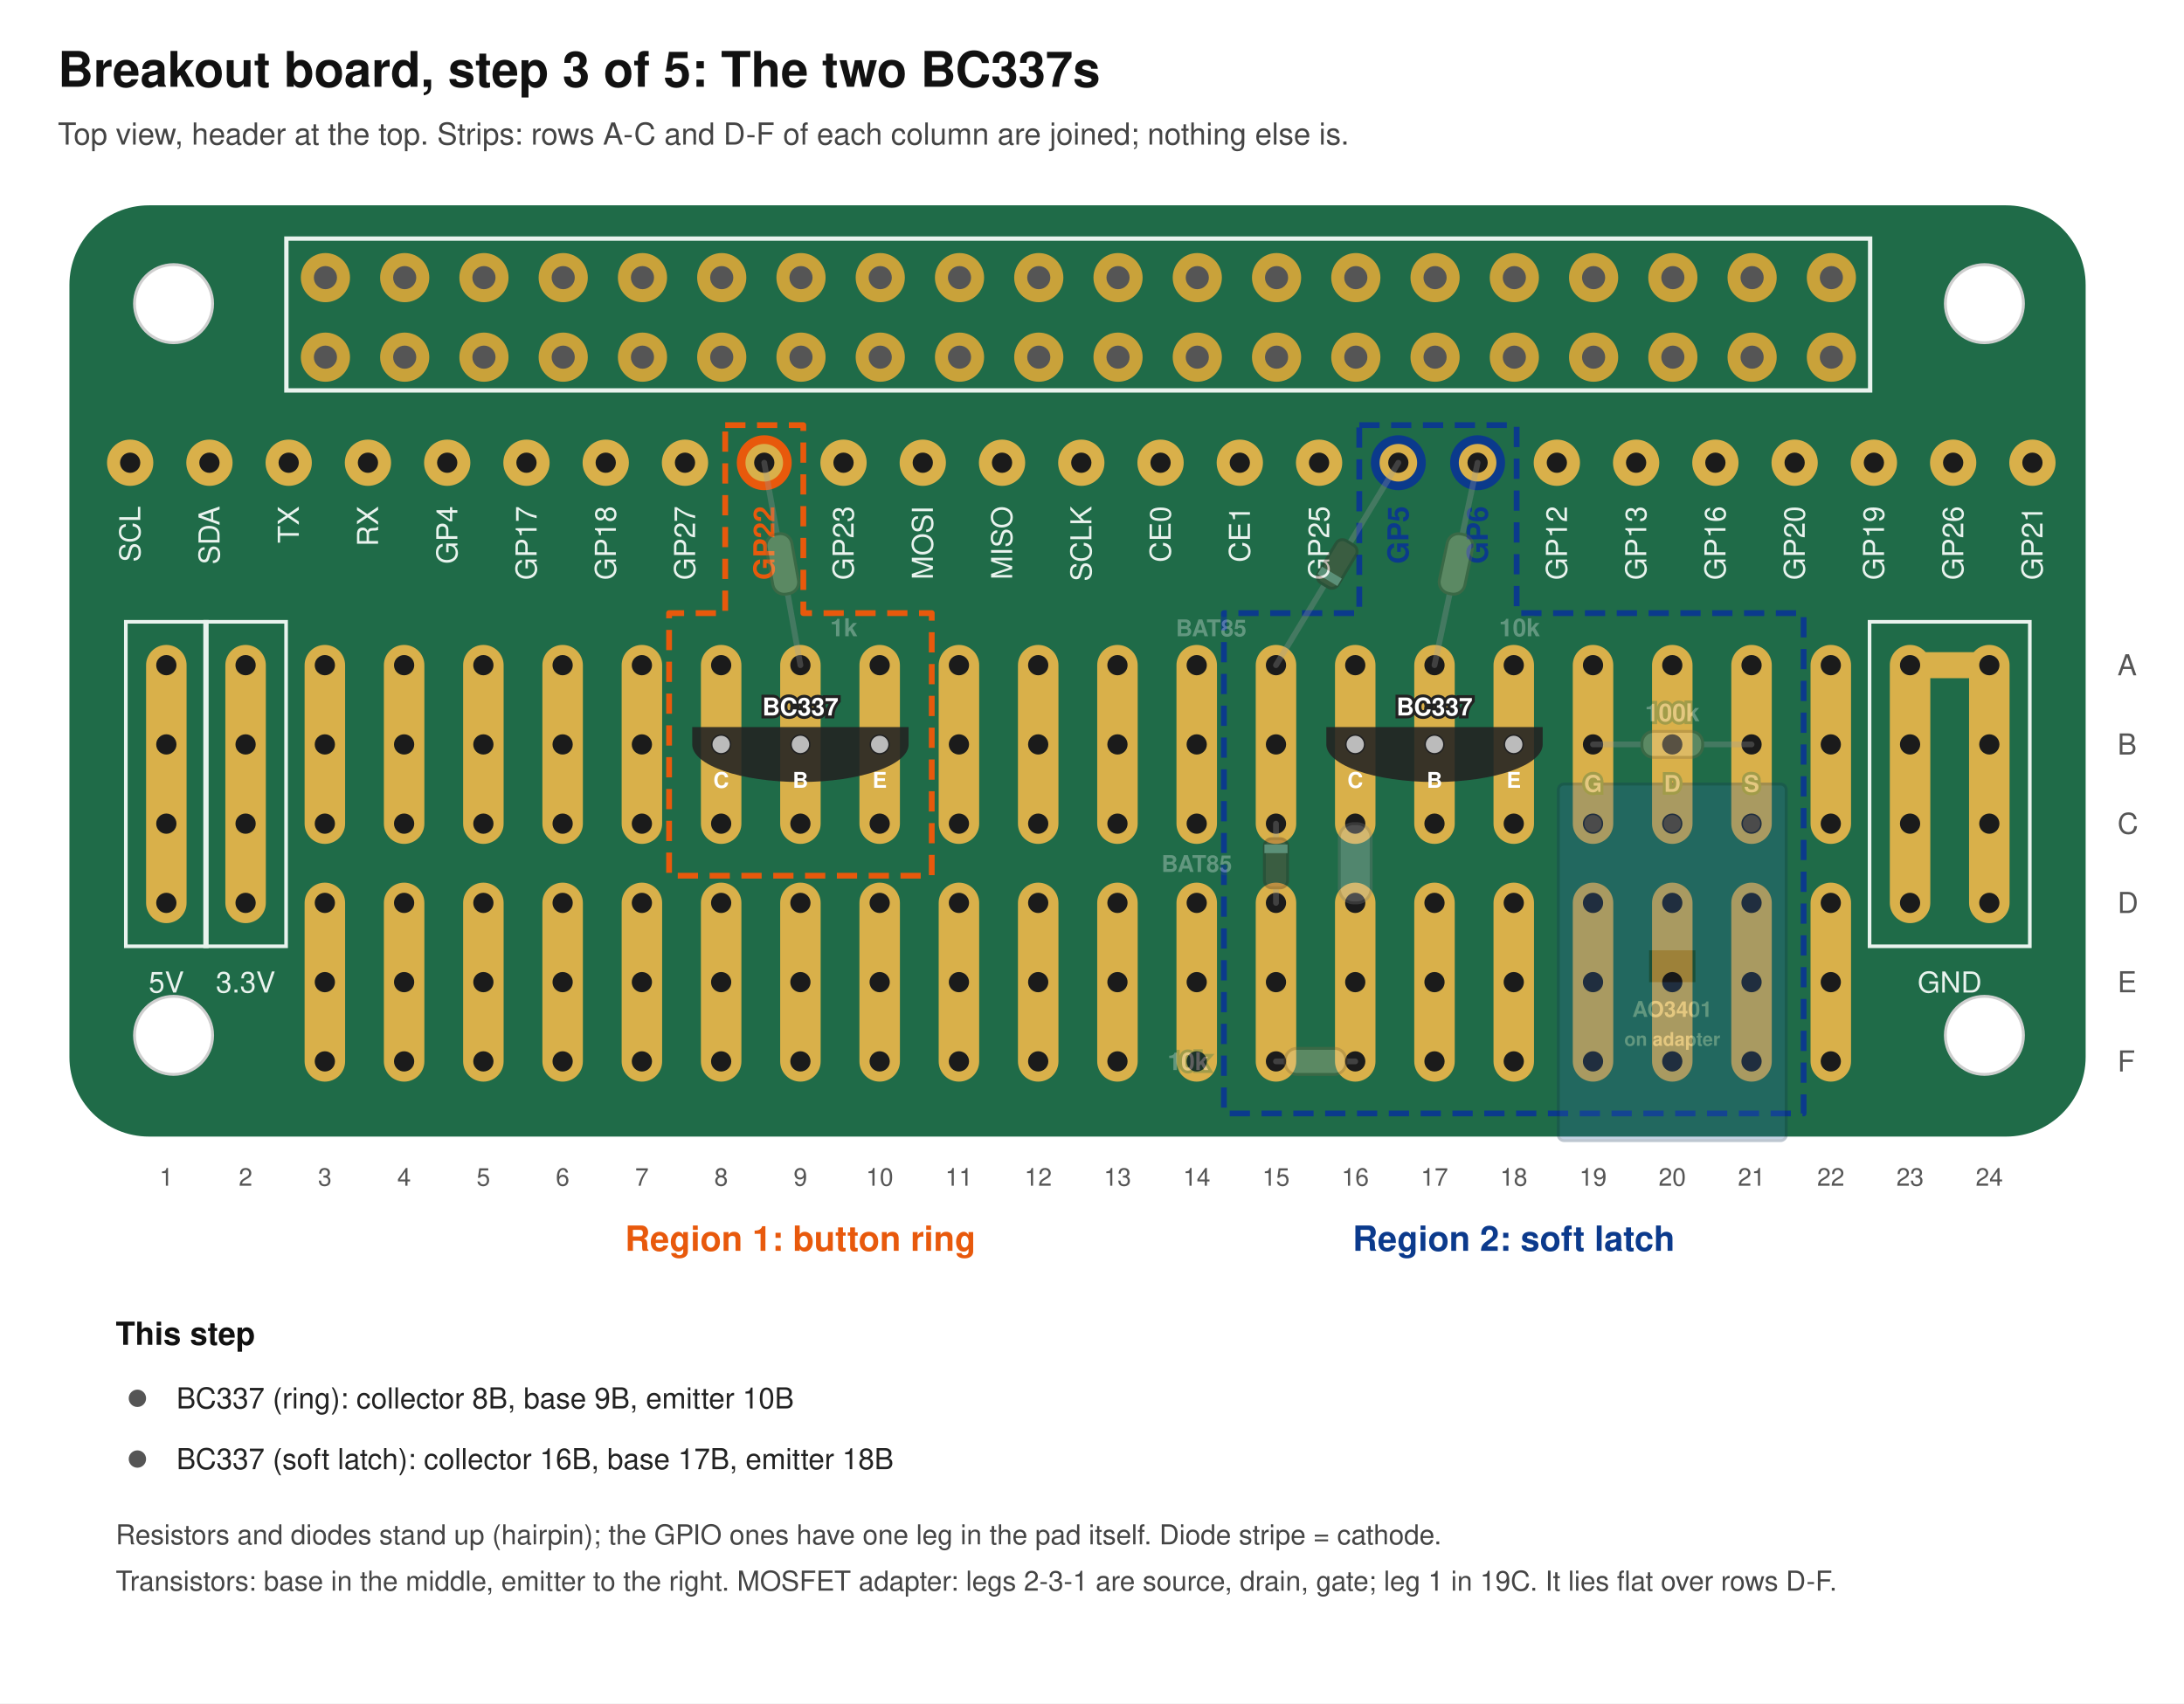
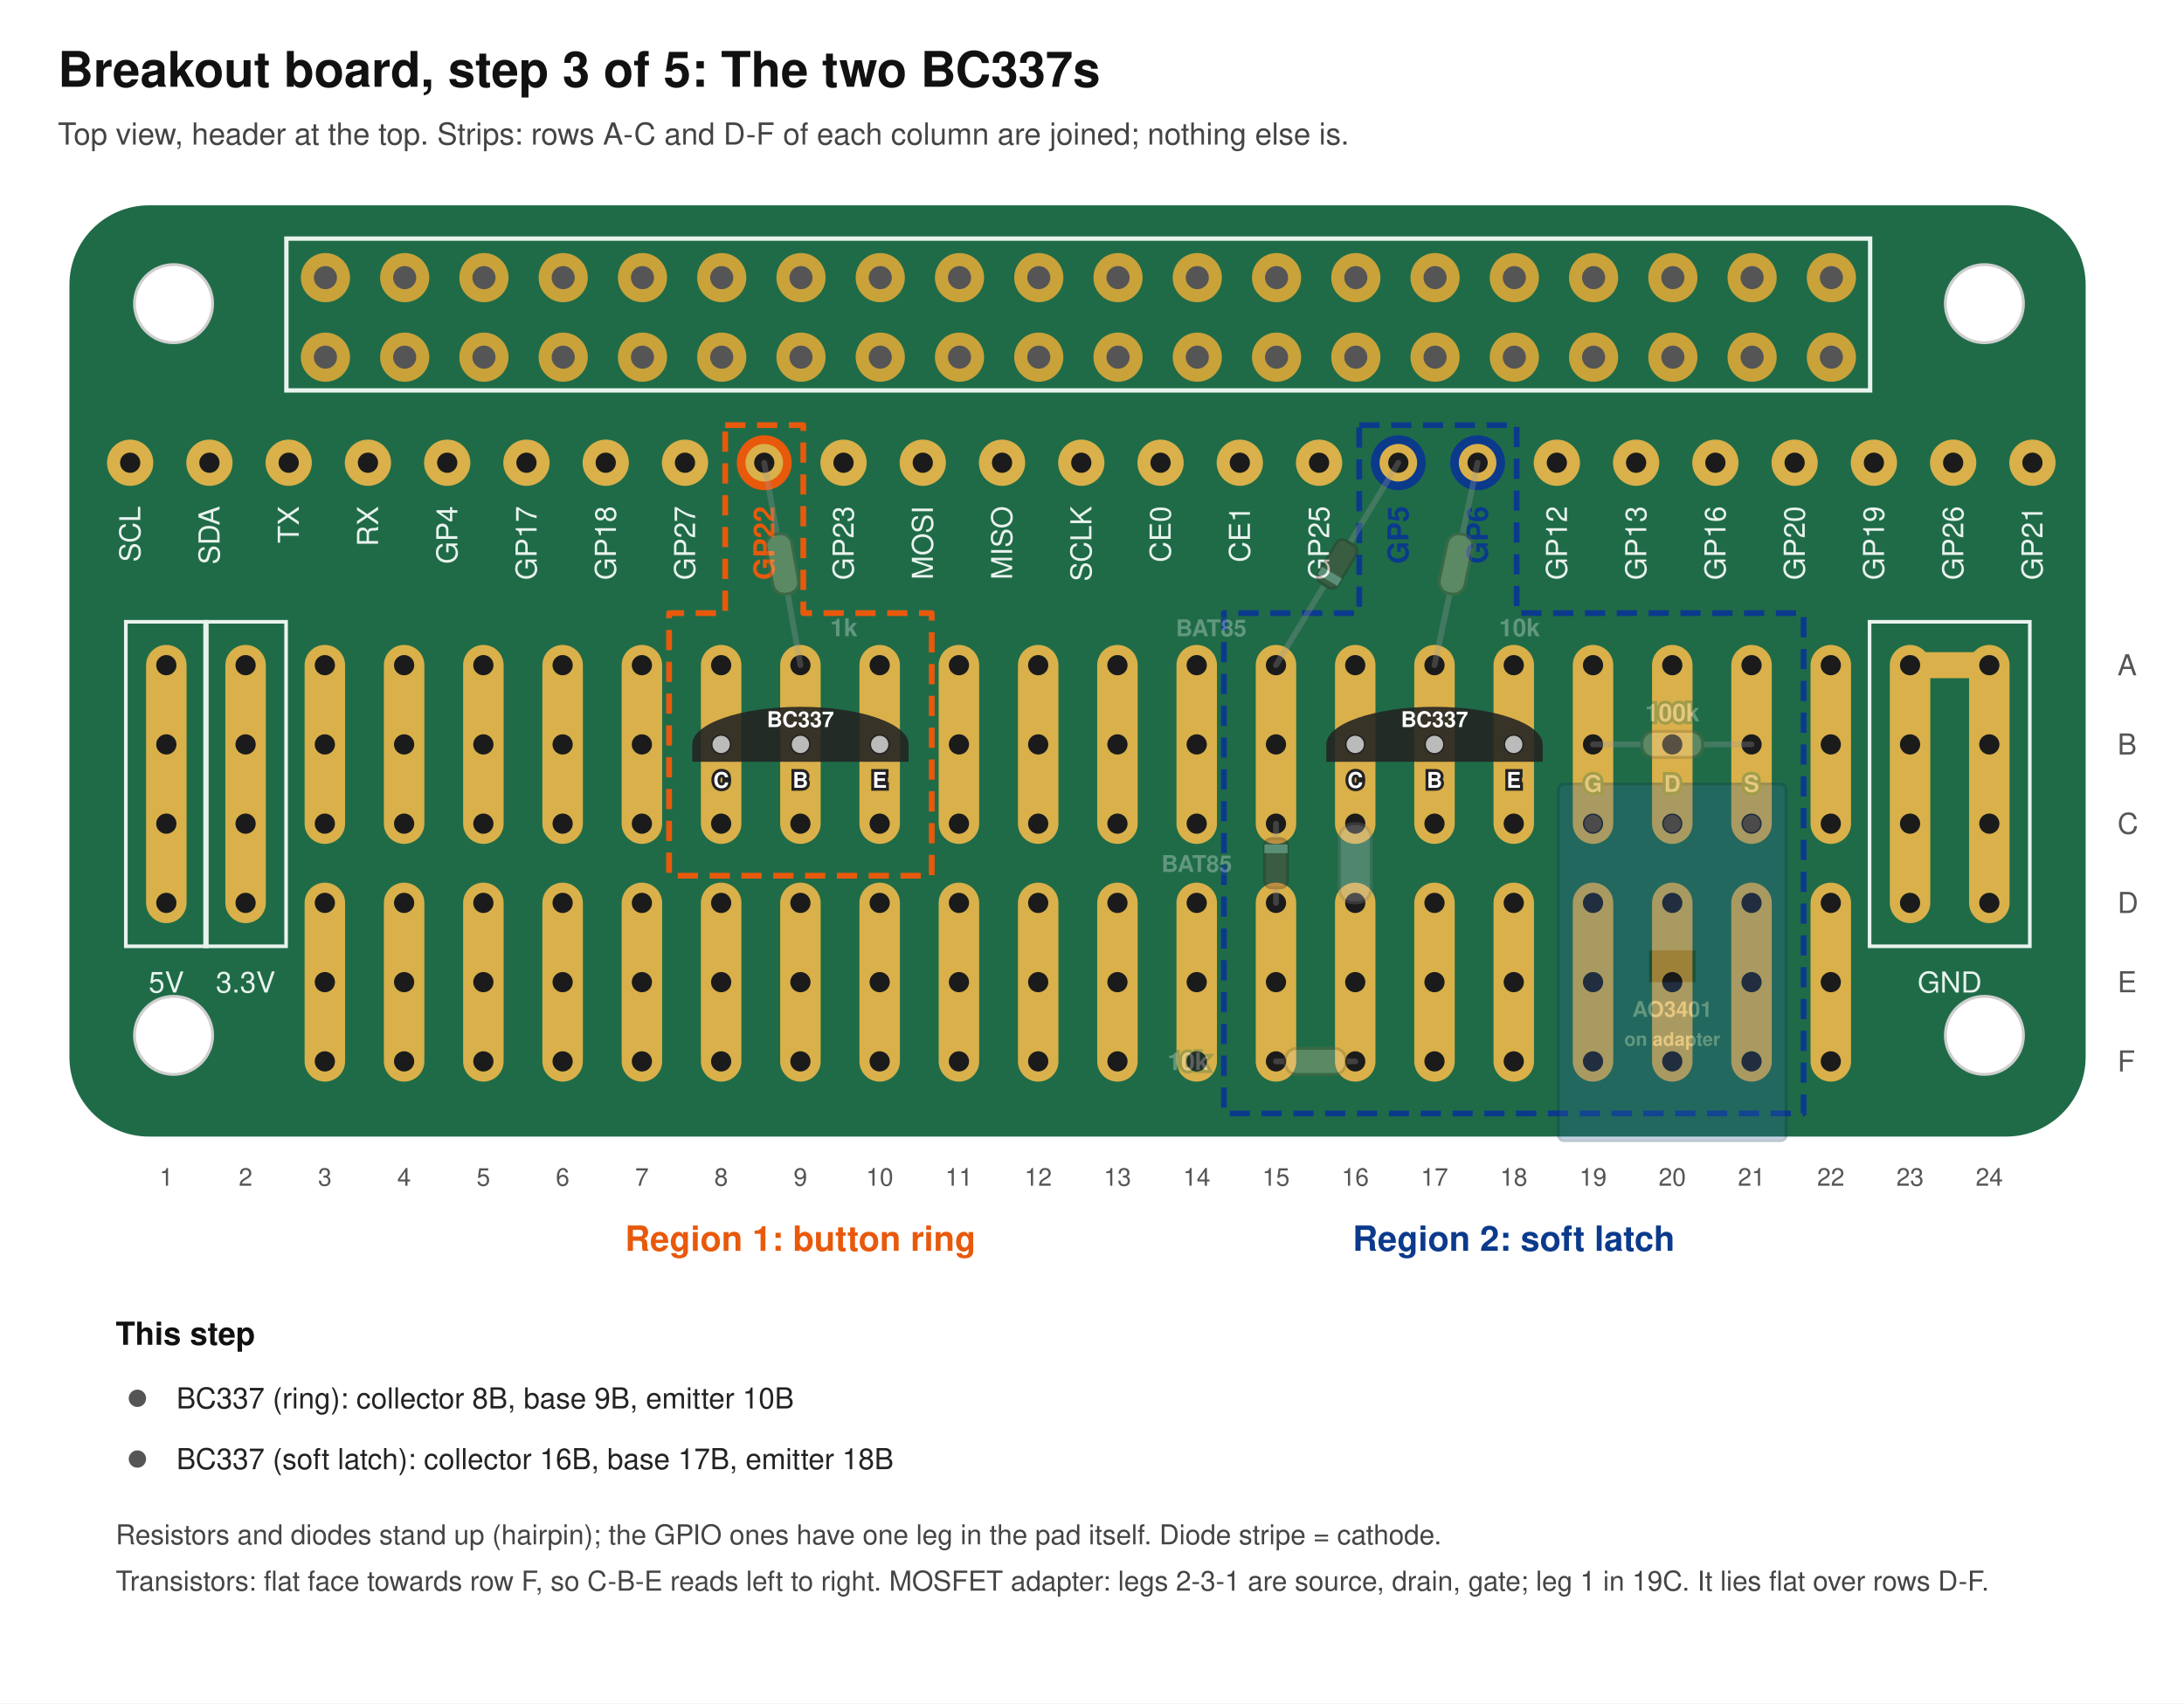
<svg xmlns="http://www.w3.org/2000/svg" viewBox="0 0 1510 1178" width="1510" height="1178" font-family="Helvetica, Arial, sans-serif">
  <rect width="1510" height="1178" fill="#ffffff" />
  <text x="40.0" y="60.0" font-size="34" fill="#111" text-anchor="start" font-weight="bold">Breakout board, step 3 of 5: The two BC337s</text>
  <text x="40.0" y="100.0" font-size="21" fill="#444" text-anchor="start">Top view, header at the top. Strips: rows A-C and D-F of each column are joined; nothing else is.</text>
  <rect x="48.0" y="142.0" width="1394.0" height="644.0" fill="#1f6b48" rx="55" />
  <circle cx="120.0" cy="210.0" r="27" fill="#ffffff" stroke="#cfcfcf" stroke-width="2" />
  <circle cx="1372.0" cy="210.0" r="27" fill="#ffffff" stroke="#cfcfcf" stroke-width="2" />
  <circle cx="120.0" cy="716.0" r="27" fill="#ffffff" stroke="#cfcfcf" stroke-width="2" />
  <circle cx="1372.0" cy="716.0" r="27" fill="#ffffff" stroke="#cfcfcf" stroke-width="2" />
  <rect x="198.0" y="165.0" width="1095.0" height="105.0" fill="none" stroke="#e9f3ee" stroke-width="3" />
  <circle cx="225.0" cy="192.0" r="17" fill="#c9a23a" stroke="none" stroke-width="0" />
  <circle cx="225.0" cy="192.0" r="8" fill="#555" stroke="none" stroke-width="0" />
  <circle cx="225.0" cy="247.0" r="17" fill="#c9a23a" stroke="none" stroke-width="0" />
  <circle cx="225.0" cy="247.0" r="8" fill="#555" stroke="none" stroke-width="0" />
  <circle cx="279.8" cy="192.0" r="17" fill="#c9a23a" stroke="none" stroke-width="0" />
  <circle cx="279.8" cy="192.0" r="8" fill="#555" stroke="none" stroke-width="0" />
  <circle cx="279.8" cy="247.0" r="17" fill="#c9a23a" stroke="none" stroke-width="0" />
  <circle cx="279.8" cy="247.0" r="8" fill="#555" stroke="none" stroke-width="0" />
  <circle cx="334.6" cy="192.0" r="17" fill="#c9a23a" stroke="none" stroke-width="0" />
  <circle cx="334.6" cy="192.0" r="8" fill="#555" stroke="none" stroke-width="0" />
  <circle cx="334.6" cy="247.0" r="17" fill="#c9a23a" stroke="none" stroke-width="0" />
  <circle cx="334.6" cy="247.0" r="8" fill="#555" stroke="none" stroke-width="0" />
  <circle cx="389.4" cy="192.0" r="17" fill="#c9a23a" stroke="none" stroke-width="0" />
  <circle cx="389.4" cy="192.0" r="8" fill="#555" stroke="none" stroke-width="0" />
  <circle cx="389.4" cy="247.0" r="17" fill="#c9a23a" stroke="none" stroke-width="0" />
  <circle cx="389.4" cy="247.0" r="8" fill="#555" stroke="none" stroke-width="0" />
  <circle cx="444.2" cy="192.0" r="17" fill="#c9a23a" stroke="none" stroke-width="0" />
  <circle cx="444.2" cy="192.0" r="8" fill="#555" stroke="none" stroke-width="0" />
  <circle cx="444.2" cy="247.0" r="17" fill="#c9a23a" stroke="none" stroke-width="0" />
  <circle cx="444.2" cy="247.0" r="8" fill="#555" stroke="none" stroke-width="0" />
  <circle cx="499.0" cy="192.0" r="17" fill="#c9a23a" stroke="none" stroke-width="0" />
  <circle cx="499.0" cy="192.0" r="8" fill="#555" stroke="none" stroke-width="0" />
  <circle cx="499.0" cy="247.0" r="17" fill="#c9a23a" stroke="none" stroke-width="0" />
  <circle cx="499.0" cy="247.0" r="8" fill="#555" stroke="none" stroke-width="0" />
  <circle cx="553.8" cy="192.0" r="17" fill="#c9a23a" stroke="none" stroke-width="0" />
  <circle cx="553.8" cy="192.0" r="8" fill="#555" stroke="none" stroke-width="0" />
  <circle cx="553.8" cy="247.0" r="17" fill="#c9a23a" stroke="none" stroke-width="0" />
  <circle cx="553.8" cy="247.0" r="8" fill="#555" stroke="none" stroke-width="0" />
  <circle cx="608.6" cy="192.0" r="17" fill="#c9a23a" stroke="none" stroke-width="0" />
  <circle cx="608.6" cy="192.0" r="8" fill="#555" stroke="none" stroke-width="0" />
  <circle cx="608.6" cy="247.0" r="17" fill="#c9a23a" stroke="none" stroke-width="0" />
  <circle cx="608.6" cy="247.0" r="8" fill="#555" stroke="none" stroke-width="0" />
  <circle cx="663.4" cy="192.0" r="17" fill="#c9a23a" stroke="none" stroke-width="0" />
  <circle cx="663.4" cy="192.0" r="8" fill="#555" stroke="none" stroke-width="0" />
  <circle cx="663.4" cy="247.0" r="17" fill="#c9a23a" stroke="none" stroke-width="0" />
  <circle cx="663.4" cy="247.0" r="8" fill="#555" stroke="none" stroke-width="0" />
  <circle cx="718.2" cy="192.0" r="17" fill="#c9a23a" stroke="none" stroke-width="0" />
  <circle cx="718.2" cy="192.0" r="8" fill="#555" stroke="none" stroke-width="0" />
  <circle cx="718.2" cy="247.0" r="17" fill="#c9a23a" stroke="none" stroke-width="0" />
  <circle cx="718.2" cy="247.0" r="8" fill="#555" stroke="none" stroke-width="0" />
  <circle cx="773.0" cy="192.0" r="17" fill="#c9a23a" stroke="none" stroke-width="0" />
  <circle cx="773.0" cy="192.0" r="8" fill="#555" stroke="none" stroke-width="0" />
  <circle cx="773.0" cy="247.0" r="17" fill="#c9a23a" stroke="none" stroke-width="0" />
  <circle cx="773.0" cy="247.0" r="8" fill="#555" stroke="none" stroke-width="0" />
  <circle cx="827.8" cy="192.0" r="17" fill="#c9a23a" stroke="none" stroke-width="0" />
  <circle cx="827.8" cy="192.0" r="8" fill="#555" stroke="none" stroke-width="0" />
  <circle cx="827.8" cy="247.0" r="17" fill="#c9a23a" stroke="none" stroke-width="0" />
  <circle cx="827.8" cy="247.0" r="8" fill="#555" stroke="none" stroke-width="0" />
  <circle cx="882.6" cy="192.0" r="17" fill="#c9a23a" stroke="none" stroke-width="0" />
  <circle cx="882.6" cy="192.0" r="8" fill="#555" stroke="none" stroke-width="0" />
  <circle cx="882.6" cy="247.0" r="17" fill="#c9a23a" stroke="none" stroke-width="0" />
  <circle cx="882.6" cy="247.0" r="8" fill="#555" stroke="none" stroke-width="0" />
  <circle cx="937.4" cy="192.0" r="17" fill="#c9a23a" stroke="none" stroke-width="0" />
  <circle cx="937.4" cy="192.0" r="8" fill="#555" stroke="none" stroke-width="0" />
  <circle cx="937.4" cy="247.0" r="17" fill="#c9a23a" stroke="none" stroke-width="0" />
  <circle cx="937.4" cy="247.0" r="8" fill="#555" stroke="none" stroke-width="0" />
  <circle cx="992.2" cy="192.0" r="17" fill="#c9a23a" stroke="none" stroke-width="0" />
  <circle cx="992.2" cy="192.0" r="8" fill="#555" stroke="none" stroke-width="0" />
  <circle cx="992.2" cy="247.0" r="17" fill="#c9a23a" stroke="none" stroke-width="0" />
  <circle cx="992.2" cy="247.0" r="8" fill="#555" stroke="none" stroke-width="0" />
  <circle cx="1047.0" cy="192.0" r="17" fill="#c9a23a" stroke="none" stroke-width="0" />
  <circle cx="1047.0" cy="192.0" r="8" fill="#555" stroke="none" stroke-width="0" />
  <circle cx="1047.0" cy="247.0" r="17" fill="#c9a23a" stroke="none" stroke-width="0" />
  <circle cx="1047.0" cy="247.0" r="8" fill="#555" stroke="none" stroke-width="0" />
  <circle cx="1101.8" cy="192.0" r="17" fill="#c9a23a" stroke="none" stroke-width="0" />
  <circle cx="1101.8" cy="192.0" r="8" fill="#555" stroke="none" stroke-width="0" />
  <circle cx="1101.8" cy="247.0" r="17" fill="#c9a23a" stroke="none" stroke-width="0" />
  <circle cx="1101.8" cy="247.0" r="8" fill="#555" stroke="none" stroke-width="0" />
  <circle cx="1156.6" cy="192.0" r="17" fill="#c9a23a" stroke="none" stroke-width="0" />
  <circle cx="1156.6" cy="192.0" r="8" fill="#555" stroke="none" stroke-width="0" />
  <circle cx="1156.6" cy="247.0" r="17" fill="#c9a23a" stroke="none" stroke-width="0" />
  <circle cx="1156.6" cy="247.0" r="8" fill="#555" stroke="none" stroke-width="0" />
  <circle cx="1211.4" cy="192.0" r="17" fill="#c9a23a" stroke="none" stroke-width="0" />
  <circle cx="1211.4" cy="192.0" r="8" fill="#555" stroke="none" stroke-width="0" />
  <circle cx="1211.4" cy="247.0" r="17" fill="#c9a23a" stroke="none" stroke-width="0" />
  <circle cx="1211.4" cy="247.0" r="8" fill="#555" stroke="none" stroke-width="0" />
  <circle cx="1266.2" cy="192.0" r="17" fill="#c9a23a" stroke="none" stroke-width="0" />
  <circle cx="1266.2" cy="192.0" r="8" fill="#555" stroke="none" stroke-width="0" />
  <circle cx="1266.2" cy="247.0" r="17" fill="#c9a23a" stroke="none" stroke-width="0" />
  <circle cx="1266.2" cy="247.0" r="8" fill="#555" stroke="none" stroke-width="0" />
  <circle cx="90.0" cy="320.0" r="16" fill="#d9b04a" stroke="none" stroke-width="0" />
  <circle cx="90.0" cy="320.0" r="7" fill="#1b1b1b" stroke="none" stroke-width="0" />
  <text transform="translate(97.0,350) rotate(-90)" text-anchor="end" font-size="20" fill="#e9f3ee">SCL</text>
  <circle cx="144.8" cy="320.0" r="16" fill="#d9b04a" stroke="none" stroke-width="0" />
  <circle cx="144.8" cy="320.0" r="7" fill="#1b1b1b" stroke="none" stroke-width="0" />
  <text transform="translate(151.8,350) rotate(-90)" text-anchor="end" font-size="20" fill="#e9f3ee">SDA</text>
  <circle cx="199.6" cy="320.0" r="16" fill="#d9b04a" stroke="none" stroke-width="0" />
  <circle cx="199.6" cy="320.0" r="7" fill="#1b1b1b" stroke="none" stroke-width="0" />
  <text transform="translate(206.6,350) rotate(-90)" text-anchor="end" font-size="20" fill="#e9f3ee">TX</text>
  <circle cx="254.4" cy="320.0" r="16" fill="#d9b04a" stroke="none" stroke-width="0" />
  <circle cx="254.4" cy="320.0" r="7" fill="#1b1b1b" stroke="none" stroke-width="0" />
  <text transform="translate(261.4,350) rotate(-90)" text-anchor="end" font-size="20" fill="#e9f3ee">RX</text>
  <circle cx="309.2" cy="320.0" r="16" fill="#d9b04a" stroke="none" stroke-width="0" />
  <circle cx="309.2" cy="320.0" r="7" fill="#1b1b1b" stroke="none" stroke-width="0" />
  <text transform="translate(316.2,350) rotate(-90)" text-anchor="end" font-size="20" fill="#e9f3ee">GP4</text>
  <circle cx="364.0" cy="320.0" r="16" fill="#d9b04a" stroke="none" stroke-width="0" />
  <circle cx="364.0" cy="320.0" r="7" fill="#1b1b1b" stroke="none" stroke-width="0" />
  <text transform="translate(371.0,350) rotate(-90)" text-anchor="end" font-size="20" fill="#e9f3ee">GP17</text>
  <circle cx="418.8" cy="320.0" r="16" fill="#d9b04a" stroke="none" stroke-width="0" />
  <circle cx="418.8" cy="320.0" r="7" fill="#1b1b1b" stroke="none" stroke-width="0" />
  <text transform="translate(425.8,350) rotate(-90)" text-anchor="end" font-size="20" fill="#e9f3ee">GP18</text>
  <circle cx="473.6" cy="320.0" r="16" fill="#d9b04a" stroke="none" stroke-width="0" />
  <circle cx="473.6" cy="320.0" r="7" fill="#1b1b1b" stroke="none" stroke-width="0" />
  <text transform="translate(480.6,350) rotate(-90)" text-anchor="end" font-size="20" fill="#e9f3ee">GP27</text>
  <circle cx="528.4" cy="320.0" r="16" fill="#d9b04a" stroke="#e8590c" stroke-width="6" />
  <circle cx="528.4" cy="320.0" r="7" fill="#1b1b1b" stroke="none" stroke-width="0" />
  <text transform="translate(535.4,350) rotate(-90)" text-anchor="end" font-size="20" font-weight="bold" fill="#e8590c">GP22</text>
  <circle cx="583.2" cy="320.0" r="16" fill="#d9b04a" stroke="none" stroke-width="0" />
  <circle cx="583.2" cy="320.0" r="7" fill="#1b1b1b" stroke="none" stroke-width="0" />
  <text transform="translate(590.2,350) rotate(-90)" text-anchor="end" font-size="20" fill="#e9f3ee">GP23</text>
  <circle cx="638.0" cy="320.0" r="16" fill="#d9b04a" stroke="none" stroke-width="0" />
  <circle cx="638.0" cy="320.0" r="7" fill="#1b1b1b" stroke="none" stroke-width="0" />
  <text transform="translate(645.0,350) rotate(-90)" text-anchor="end" font-size="20" fill="#e9f3ee">MOSI</text>
  <circle cx="692.8" cy="320.0" r="16" fill="#d9b04a" stroke="none" stroke-width="0" />
  <circle cx="692.8" cy="320.0" r="7" fill="#1b1b1b" stroke="none" stroke-width="0" />
  <text transform="translate(699.8,350) rotate(-90)" text-anchor="end" font-size="20" fill="#e9f3ee">MISO</text>
  <circle cx="747.6" cy="320.0" r="16" fill="#d9b04a" stroke="none" stroke-width="0" />
  <circle cx="747.6" cy="320.0" r="7" fill="#1b1b1b" stroke="none" stroke-width="0" />
  <text transform="translate(754.6,350) rotate(-90)" text-anchor="end" font-size="20" fill="#e9f3ee">SCLK</text>
  <circle cx="802.4" cy="320.0" r="16" fill="#d9b04a" stroke="none" stroke-width="0" />
  <circle cx="802.4" cy="320.0" r="7" fill="#1b1b1b" stroke="none" stroke-width="0" />
  <text transform="translate(809.4,350) rotate(-90)" text-anchor="end" font-size="20" fill="#e9f3ee">CE0</text>
  <circle cx="857.2" cy="320.0" r="16" fill="#d9b04a" stroke="none" stroke-width="0" />
  <circle cx="857.2" cy="320.0" r="7" fill="#1b1b1b" stroke="none" stroke-width="0" />
  <text transform="translate(864.2,350) rotate(-90)" text-anchor="end" font-size="20" fill="#e9f3ee">CE1</text>
  <circle cx="912.0" cy="320.0" r="16" fill="#d9b04a" stroke="none" stroke-width="0" />
  <circle cx="912.0" cy="320.0" r="7" fill="#1b1b1b" stroke="none" stroke-width="0" />
  <text transform="translate(919.0,350) rotate(-90)" text-anchor="end" font-size="20" fill="#e9f3ee">GP25</text>
  <circle cx="966.8" cy="320.0" r="16" fill="#d9b04a" stroke="#0b3a8c" stroke-width="6" />
  <circle cx="966.8" cy="320.0" r="7" fill="#1b1b1b" stroke="none" stroke-width="0" />
  <text transform="translate(973.8,350) rotate(-90)" text-anchor="end" font-size="20" font-weight="bold" fill="#0b3a8c">GP5</text>
  <circle cx="1021.6" cy="320.0" r="16" fill="#d9b04a" stroke="#0b3a8c" stroke-width="6" />
  <circle cx="1021.6" cy="320.0" r="7" fill="#1b1b1b" stroke="none" stroke-width="0" />
  <text transform="translate(1028.6,350) rotate(-90)" text-anchor="end" font-size="20" font-weight="bold" fill="#0b3a8c">GP6</text>
  <circle cx="1076.4" cy="320.0" r="16" fill="#d9b04a" stroke="none" stroke-width="0" />
  <circle cx="1076.4" cy="320.0" r="7" fill="#1b1b1b" stroke="none" stroke-width="0" />
  <text transform="translate(1083.4,350) rotate(-90)" text-anchor="end" font-size="20" fill="#e9f3ee">GP12</text>
  <circle cx="1131.2" cy="320.0" r="16" fill="#d9b04a" stroke="none" stroke-width="0" />
  <circle cx="1131.2" cy="320.0" r="7" fill="#1b1b1b" stroke="none" stroke-width="0" />
  <text transform="translate(1138.2,350) rotate(-90)" text-anchor="end" font-size="20" fill="#e9f3ee">GP13</text>
  <circle cx="1186.0" cy="320.0" r="16" fill="#d9b04a" stroke="none" stroke-width="0" />
  <circle cx="1186.0" cy="320.0" r="7" fill="#1b1b1b" stroke="none" stroke-width="0" />
  <text transform="translate(1193.0,350) rotate(-90)" text-anchor="end" font-size="20" fill="#e9f3ee">GP16</text>
  <circle cx="1240.8" cy="320.0" r="16" fill="#d9b04a" stroke="none" stroke-width="0" />
  <circle cx="1240.8" cy="320.0" r="7" fill="#1b1b1b" stroke="none" stroke-width="0" />
  <text transform="translate(1247.8,350) rotate(-90)" text-anchor="end" font-size="20" fill="#e9f3ee">GP20</text>
  <circle cx="1295.6" cy="320.0" r="16" fill="#d9b04a" stroke="none" stroke-width="0" />
  <circle cx="1295.6" cy="320.0" r="7" fill="#1b1b1b" stroke="none" stroke-width="0" />
  <text transform="translate(1302.6,350) rotate(-90)" text-anchor="end" font-size="20" fill="#e9f3ee">GP19</text>
  <circle cx="1350.4" cy="320.0" r="16" fill="#d9b04a" stroke="none" stroke-width="0" />
  <circle cx="1350.4" cy="320.0" r="7" fill="#1b1b1b" stroke="none" stroke-width="0" />
  <text transform="translate(1357.4,350) rotate(-90)" text-anchor="end" font-size="20" fill="#e9f3ee">GP26</text>
  <circle cx="1405.2" cy="320.0" r="16" fill="#d9b04a" stroke="none" stroke-width="0" />
  <circle cx="1405.2" cy="320.0" r="7" fill="#1b1b1b" stroke="none" stroke-width="0" />
  <text transform="translate(1412.2,350) rotate(-90)" text-anchor="end" font-size="20" fill="#e9f3ee">GP21</text>
  <rect x="87.0" y="430.0" width="56.0" height="224.4" fill="none" stroke="#e9f3ee" stroke-width="2.5" />
  <text x="115.0" y="686.4" font-size="20" fill="#e9f3ee" text-anchor="middle">5V</text>
  <rect x="141.8" y="430.0" width="56.0" height="224.4" fill="none" stroke="#e9f3ee" stroke-width="2.5" />
  <text x="169.8" y="686.4" font-size="20" fill="#e9f3ee" text-anchor="middle">3.3V</text>
  <rect x="1292.6" y="430.0" width="110.8" height="224.4" fill="none" stroke="#e9f3ee" stroke-width="2.5" />
  <text x="1348.0" y="686.4" font-size="20" fill="#e9f3ee" text-anchor="middle">GND</text>
  <rect x="101.0" y="446.0" width="28.0" height="192.4" fill="#d9b04a" rx="14" />
  <rect x="155.8" y="446.0" width="28.0" height="192.4" fill="#d9b04a" rx="14" />
  <rect x="210.6" y="446.0" width="28.0" height="137.6" fill="#d9b04a" rx="14" />
  <rect x="210.6" y="610.4" width="28.0" height="137.6" fill="#d9b04a" rx="14" />
  <rect x="265.4" y="446.0" width="28.0" height="137.6" fill="#d9b04a" rx="14" />
  <rect x="265.4" y="610.4" width="28.0" height="137.6" fill="#d9b04a" rx="14" />
  <rect x="320.2" y="446.0" width="28.0" height="137.6" fill="#d9b04a" rx="14" />
  <rect x="320.2" y="610.4" width="28.0" height="137.6" fill="#d9b04a" rx="14" />
  <rect x="375.0" y="446.0" width="28.0" height="137.6" fill="#d9b04a" rx="14" />
  <rect x="375.0" y="610.4" width="28.0" height="137.6" fill="#d9b04a" rx="14" />
  <rect x="429.8" y="446.0" width="28.0" height="137.6" fill="#d9b04a" rx="14" />
  <rect x="429.8" y="610.4" width="28.0" height="137.6" fill="#d9b04a" rx="14" />
  <rect x="484.6" y="446.0" width="28.0" height="137.6" fill="#d9b04a" rx="14" />
  <rect x="484.6" y="610.4" width="28.0" height="137.6" fill="#d9b04a" rx="14" />
  <rect x="539.4" y="446.0" width="28.0" height="137.6" fill="#d9b04a" rx="14" />
  <rect x="539.4" y="610.4" width="28.0" height="137.6" fill="#d9b04a" rx="14" />
  <rect x="594.2" y="446.0" width="28.0" height="137.6" fill="#d9b04a" rx="14" />
  <rect x="594.2" y="610.4" width="28.0" height="137.6" fill="#d9b04a" rx="14" />
  <rect x="649.0" y="446.0" width="28.0" height="137.6" fill="#d9b04a" rx="14" />
  <rect x="649.0" y="610.4" width="28.0" height="137.6" fill="#d9b04a" rx="14" />
  <rect x="703.8" y="446.0" width="28.0" height="137.6" fill="#d9b04a" rx="14" />
  <rect x="703.8" y="610.4" width="28.0" height="137.6" fill="#d9b04a" rx="14" />
  <rect x="758.6" y="446.0" width="28.0" height="137.6" fill="#d9b04a" rx="14" />
  <rect x="758.6" y="610.4" width="28.0" height="137.6" fill="#d9b04a" rx="14" />
  <rect x="813.4" y="446.0" width="28.0" height="137.6" fill="#d9b04a" rx="14" />
  <rect x="813.4" y="610.4" width="28.0" height="137.6" fill="#d9b04a" rx="14" />
  <rect x="868.2" y="446.0" width="28.0" height="137.6" fill="#d9b04a" rx="14" />
  <rect x="868.2" y="610.4" width="28.0" height="137.6" fill="#d9b04a" rx="14" />
  <rect x="923.0" y="446.0" width="28.0" height="137.6" fill="#d9b04a" rx="14" />
  <rect x="923.0" y="610.4" width="28.0" height="137.6" fill="#d9b04a" rx="14" />
  <rect x="977.8" y="446.0" width="28.0" height="137.6" fill="#d9b04a" rx="14" />
  <rect x="977.8" y="610.4" width="28.0" height="137.6" fill="#d9b04a" rx="14" />
  <rect x="1032.6" y="446.0" width="28.0" height="137.6" fill="#d9b04a" rx="14" />
  <rect x="1032.6" y="610.4" width="28.0" height="137.6" fill="#d9b04a" rx="14" />
  <rect x="1087.4" y="446.0" width="28.0" height="137.6" fill="#d9b04a" rx="14" />
  <rect x="1087.4" y="610.4" width="28.0" height="137.6" fill="#d9b04a" rx="14" />
  <rect x="1142.2" y="446.0" width="28.0" height="137.6" fill="#d9b04a" rx="14" />
  <rect x="1142.2" y="610.4" width="28.0" height="137.6" fill="#d9b04a" rx="14" />
  <rect x="1197.0" y="446.0" width="28.0" height="137.6" fill="#d9b04a" rx="14" />
  <rect x="1197.0" y="610.4" width="28.0" height="137.6" fill="#d9b04a" rx="14" />
  <rect x="1251.8" y="446.0" width="28.0" height="137.6" fill="#d9b04a" rx="14" />
  <rect x="1251.8" y="610.4" width="28.0" height="137.6" fill="#d9b04a" rx="14" />
  <rect x="1306.6" y="446.0" width="28.0" height="192.4" fill="#d9b04a" rx="14" />
  <rect x="1361.4" y="446.0" width="28.0" height="192.4" fill="#d9b04a" rx="14" />
  <rect x="1320.6" y="451.0" width="54.8" height="18.0" fill="#d9b04a" />
  <circle cx="115.0" cy="460.0" r="7" fill="#1b1b1b" stroke="none" stroke-width="0" />
  <circle cx="115.0" cy="514.8" r="7" fill="#1b1b1b" stroke="none" stroke-width="0" />
  <circle cx="115.0" cy="569.6" r="7" fill="#1b1b1b" stroke="none" stroke-width="0" />
  <circle cx="115.0" cy="624.4" r="7" fill="#1b1b1b" stroke="none" stroke-width="0" />
  <circle cx="169.8" cy="460.0" r="7" fill="#1b1b1b" stroke="none" stroke-width="0" />
  <circle cx="169.8" cy="514.8" r="7" fill="#1b1b1b" stroke="none" stroke-width="0" />
  <circle cx="169.8" cy="569.6" r="7" fill="#1b1b1b" stroke="none" stroke-width="0" />
  <circle cx="169.8" cy="624.4" r="7" fill="#1b1b1b" stroke="none" stroke-width="0" />
  <circle cx="224.6" cy="460.0" r="7" fill="#1b1b1b" stroke="none" stroke-width="0" />
  <circle cx="224.6" cy="514.8" r="7" fill="#1b1b1b" stroke="none" stroke-width="0" />
  <circle cx="224.6" cy="569.6" r="7" fill="#1b1b1b" stroke="none" stroke-width="0" />
  <circle cx="224.6" cy="624.4" r="7" fill="#1b1b1b" stroke="none" stroke-width="0" />
  <circle cx="224.6" cy="679.2" r="7" fill="#1b1b1b" stroke="none" stroke-width="0" />
  <circle cx="224.6" cy="734.0" r="7" fill="#1b1b1b" stroke="none" stroke-width="0" />
  <circle cx="279.4" cy="460.0" r="7" fill="#1b1b1b" stroke="none" stroke-width="0" />
  <circle cx="279.4" cy="514.8" r="7" fill="#1b1b1b" stroke="none" stroke-width="0" />
  <circle cx="279.4" cy="569.6" r="7" fill="#1b1b1b" stroke="none" stroke-width="0" />
  <circle cx="279.4" cy="624.4" r="7" fill="#1b1b1b" stroke="none" stroke-width="0" />
  <circle cx="279.4" cy="679.2" r="7" fill="#1b1b1b" stroke="none" stroke-width="0" />
  <circle cx="279.4" cy="734.0" r="7" fill="#1b1b1b" stroke="none" stroke-width="0" />
  <circle cx="334.2" cy="460.0" r="7" fill="#1b1b1b" stroke="none" stroke-width="0" />
  <circle cx="334.2" cy="514.8" r="7" fill="#1b1b1b" stroke="none" stroke-width="0" />
  <circle cx="334.2" cy="569.6" r="7" fill="#1b1b1b" stroke="none" stroke-width="0" />
  <circle cx="334.2" cy="624.4" r="7" fill="#1b1b1b" stroke="none" stroke-width="0" />
  <circle cx="334.2" cy="679.2" r="7" fill="#1b1b1b" stroke="none" stroke-width="0" />
  <circle cx="334.2" cy="734.0" r="7" fill="#1b1b1b" stroke="none" stroke-width="0" />
  <circle cx="389.0" cy="460.0" r="7" fill="#1b1b1b" stroke="none" stroke-width="0" />
  <circle cx="389.0" cy="514.8" r="7" fill="#1b1b1b" stroke="none" stroke-width="0" />
  <circle cx="389.0" cy="569.6" r="7" fill="#1b1b1b" stroke="none" stroke-width="0" />
  <circle cx="389.0" cy="624.4" r="7" fill="#1b1b1b" stroke="none" stroke-width="0" />
  <circle cx="389.0" cy="679.2" r="7" fill="#1b1b1b" stroke="none" stroke-width="0" />
  <circle cx="389.0" cy="734.0" r="7" fill="#1b1b1b" stroke="none" stroke-width="0" />
  <circle cx="443.8" cy="460.0" r="7" fill="#1b1b1b" stroke="none" stroke-width="0" />
  <circle cx="443.8" cy="514.8" r="7" fill="#1b1b1b" stroke="none" stroke-width="0" />
  <circle cx="443.8" cy="569.6" r="7" fill="#1b1b1b" stroke="none" stroke-width="0" />
  <circle cx="443.8" cy="624.4" r="7" fill="#1b1b1b" stroke="none" stroke-width="0" />
  <circle cx="443.8" cy="679.2" r="7" fill="#1b1b1b" stroke="none" stroke-width="0" />
  <circle cx="443.8" cy="734.0" r="7" fill="#1b1b1b" stroke="none" stroke-width="0" />
  <circle cx="498.6" cy="460.0" r="7" fill="#1b1b1b" stroke="none" stroke-width="0" />
  <circle cx="498.6" cy="514.8" r="7" fill="#1b1b1b" stroke="none" stroke-width="0" />
  <circle cx="498.6" cy="569.6" r="7" fill="#1b1b1b" stroke="none" stroke-width="0" />
  <circle cx="498.6" cy="624.4" r="7" fill="#1b1b1b" stroke="none" stroke-width="0" />
  <circle cx="498.6" cy="679.2" r="7" fill="#1b1b1b" stroke="none" stroke-width="0" />
  <circle cx="498.6" cy="734.0" r="7" fill="#1b1b1b" stroke="none" stroke-width="0" />
  <circle cx="553.4" cy="460.0" r="7" fill="#1b1b1b" stroke="none" stroke-width="0" />
  <circle cx="553.4" cy="514.8" r="7" fill="#1b1b1b" stroke="none" stroke-width="0" />
  <circle cx="553.4" cy="569.6" r="7" fill="#1b1b1b" stroke="none" stroke-width="0" />
  <circle cx="553.4" cy="624.4" r="7" fill="#1b1b1b" stroke="none" stroke-width="0" />
  <circle cx="553.4" cy="679.2" r="7" fill="#1b1b1b" stroke="none" stroke-width="0" />
  <circle cx="553.4" cy="734.0" r="7" fill="#1b1b1b" stroke="none" stroke-width="0" />
  <circle cx="608.2" cy="460.0" r="7" fill="#1b1b1b" stroke="none" stroke-width="0" />
  <circle cx="608.2" cy="514.8" r="7" fill="#1b1b1b" stroke="none" stroke-width="0" />
  <circle cx="608.2" cy="569.6" r="7" fill="#1b1b1b" stroke="none" stroke-width="0" />
  <circle cx="608.2" cy="624.4" r="7" fill="#1b1b1b" stroke="none" stroke-width="0" />
  <circle cx="608.2" cy="679.2" r="7" fill="#1b1b1b" stroke="none" stroke-width="0" />
  <circle cx="608.2" cy="734.0" r="7" fill="#1b1b1b" stroke="none" stroke-width="0" />
  <circle cx="663.0" cy="460.0" r="7" fill="#1b1b1b" stroke="none" stroke-width="0" />
  <circle cx="663.0" cy="514.8" r="7" fill="#1b1b1b" stroke="none" stroke-width="0" />
  <circle cx="663.0" cy="569.6" r="7" fill="#1b1b1b" stroke="none" stroke-width="0" />
  <circle cx="663.0" cy="624.4" r="7" fill="#1b1b1b" stroke="none" stroke-width="0" />
  <circle cx="663.0" cy="679.2" r="7" fill="#1b1b1b" stroke="none" stroke-width="0" />
  <circle cx="663.0" cy="734.0" r="7" fill="#1b1b1b" stroke="none" stroke-width="0" />
  <circle cx="717.8" cy="460.0" r="7" fill="#1b1b1b" stroke="none" stroke-width="0" />
  <circle cx="717.8" cy="514.8" r="7" fill="#1b1b1b" stroke="none" stroke-width="0" />
  <circle cx="717.8" cy="569.6" r="7" fill="#1b1b1b" stroke="none" stroke-width="0" />
  <circle cx="717.8" cy="624.4" r="7" fill="#1b1b1b" stroke="none" stroke-width="0" />
  <circle cx="717.8" cy="679.2" r="7" fill="#1b1b1b" stroke="none" stroke-width="0" />
  <circle cx="717.8" cy="734.0" r="7" fill="#1b1b1b" stroke="none" stroke-width="0" />
  <circle cx="772.6" cy="460.0" r="7" fill="#1b1b1b" stroke="none" stroke-width="0" />
  <circle cx="772.6" cy="514.8" r="7" fill="#1b1b1b" stroke="none" stroke-width="0" />
  <circle cx="772.6" cy="569.6" r="7" fill="#1b1b1b" stroke="none" stroke-width="0" />
  <circle cx="772.6" cy="624.4" r="7" fill="#1b1b1b" stroke="none" stroke-width="0" />
  <circle cx="772.6" cy="679.2" r="7" fill="#1b1b1b" stroke="none" stroke-width="0" />
  <circle cx="772.6" cy="734.0" r="7" fill="#1b1b1b" stroke="none" stroke-width="0" />
  <circle cx="827.4" cy="460.0" r="7" fill="#1b1b1b" stroke="none" stroke-width="0" />
  <circle cx="827.4" cy="514.8" r="7" fill="#1b1b1b" stroke="none" stroke-width="0" />
  <circle cx="827.4" cy="569.6" r="7" fill="#1b1b1b" stroke="none" stroke-width="0" />
  <circle cx="827.4" cy="624.4" r="7" fill="#1b1b1b" stroke="none" stroke-width="0" />
  <circle cx="827.4" cy="679.2" r="7" fill="#1b1b1b" stroke="none" stroke-width="0" />
  <circle cx="827.4" cy="734.0" r="7" fill="#1b1b1b" stroke="none" stroke-width="0" />
  <circle cx="882.2" cy="460.0" r="7" fill="#1b1b1b" stroke="none" stroke-width="0" />
  <circle cx="882.2" cy="514.8" r="7" fill="#1b1b1b" stroke="none" stroke-width="0" />
  <circle cx="882.2" cy="569.6" r="7" fill="#1b1b1b" stroke="none" stroke-width="0" />
  <circle cx="882.2" cy="624.4" r="7" fill="#1b1b1b" stroke="none" stroke-width="0" />
  <circle cx="882.2" cy="679.2" r="7" fill="#1b1b1b" stroke="none" stroke-width="0" />
  <circle cx="882.2" cy="734.0" r="7" fill="#1b1b1b" stroke="none" stroke-width="0" />
  <circle cx="937.0" cy="460.0" r="7" fill="#1b1b1b" stroke="none" stroke-width="0" />
  <circle cx="937.0" cy="514.8" r="7" fill="#1b1b1b" stroke="none" stroke-width="0" />
  <circle cx="937.0" cy="569.6" r="7" fill="#1b1b1b" stroke="none" stroke-width="0" />
  <circle cx="937.0" cy="624.4" r="7" fill="#1b1b1b" stroke="none" stroke-width="0" />
  <circle cx="937.0" cy="679.2" r="7" fill="#1b1b1b" stroke="none" stroke-width="0" />
  <circle cx="937.0" cy="734.0" r="7" fill="#1b1b1b" stroke="none" stroke-width="0" />
  <circle cx="991.8" cy="460.0" r="7" fill="#1b1b1b" stroke="none" stroke-width="0" />
  <circle cx="991.8" cy="514.8" r="7" fill="#1b1b1b" stroke="none" stroke-width="0" />
  <circle cx="991.8" cy="569.6" r="7" fill="#1b1b1b" stroke="none" stroke-width="0" />
  <circle cx="991.8" cy="624.4" r="7" fill="#1b1b1b" stroke="none" stroke-width="0" />
  <circle cx="991.8" cy="679.2" r="7" fill="#1b1b1b" stroke="none" stroke-width="0" />
  <circle cx="991.8" cy="734.0" r="7" fill="#1b1b1b" stroke="none" stroke-width="0" />
  <circle cx="1046.6" cy="460.0" r="7" fill="#1b1b1b" stroke="none" stroke-width="0" />
  <circle cx="1046.6" cy="514.8" r="7" fill="#1b1b1b" stroke="none" stroke-width="0" />
  <circle cx="1046.6" cy="569.6" r="7" fill="#1b1b1b" stroke="none" stroke-width="0" />
  <circle cx="1046.6" cy="624.4" r="7" fill="#1b1b1b" stroke="none" stroke-width="0" />
  <circle cx="1046.6" cy="679.2" r="7" fill="#1b1b1b" stroke="none" stroke-width="0" />
  <circle cx="1046.6" cy="734.0" r="7" fill="#1b1b1b" stroke="none" stroke-width="0" />
  <circle cx="1101.4" cy="460.0" r="7" fill="#1b1b1b" stroke="none" stroke-width="0" />
  <circle cx="1101.4" cy="514.8" r="7" fill="#1b1b1b" stroke="none" stroke-width="0" />
  <circle cx="1101.4" cy="569.6" r="7" fill="#1b1b1b" stroke="none" stroke-width="0" />
  <circle cx="1101.4" cy="624.4" r="7" fill="#1b1b1b" stroke="none" stroke-width="0" />
  <circle cx="1101.4" cy="679.2" r="7" fill="#1b1b1b" stroke="none" stroke-width="0" />
  <circle cx="1101.4" cy="734.0" r="7" fill="#1b1b1b" stroke="none" stroke-width="0" />
  <circle cx="1156.2" cy="460.0" r="7" fill="#1b1b1b" stroke="none" stroke-width="0" />
  <circle cx="1156.2" cy="514.8" r="7" fill="#1b1b1b" stroke="none" stroke-width="0" />
  <circle cx="1156.2" cy="569.6" r="7" fill="#1b1b1b" stroke="none" stroke-width="0" />
  <circle cx="1156.2" cy="624.4" r="7" fill="#1b1b1b" stroke="none" stroke-width="0" />
  <circle cx="1156.2" cy="679.2" r="7" fill="#1b1b1b" stroke="none" stroke-width="0" />
  <circle cx="1156.2" cy="734.0" r="7" fill="#1b1b1b" stroke="none" stroke-width="0" />
  <circle cx="1211.0" cy="460.0" r="7" fill="#1b1b1b" stroke="none" stroke-width="0" />
  <circle cx="1211.0" cy="514.8" r="7" fill="#1b1b1b" stroke="none" stroke-width="0" />
  <circle cx="1211.0" cy="569.6" r="7" fill="#1b1b1b" stroke="none" stroke-width="0" />
  <circle cx="1211.0" cy="624.4" r="7" fill="#1b1b1b" stroke="none" stroke-width="0" />
  <circle cx="1211.0" cy="679.2" r="7" fill="#1b1b1b" stroke="none" stroke-width="0" />
  <circle cx="1211.0" cy="734.0" r="7" fill="#1b1b1b" stroke="none" stroke-width="0" />
  <circle cx="1265.8" cy="460.0" r="7" fill="#1b1b1b" stroke="none" stroke-width="0" />
  <circle cx="1265.8" cy="514.8" r="7" fill="#1b1b1b" stroke="none" stroke-width="0" />
  <circle cx="1265.8" cy="569.6" r="7" fill="#1b1b1b" stroke="none" stroke-width="0" />
  <circle cx="1265.8" cy="624.4" r="7" fill="#1b1b1b" stroke="none" stroke-width="0" />
  <circle cx="1265.8" cy="679.2" r="7" fill="#1b1b1b" stroke="none" stroke-width="0" />
  <circle cx="1265.8" cy="734.0" r="7" fill="#1b1b1b" stroke="none" stroke-width="0" />
  <circle cx="1320.6" cy="460.0" r="7" fill="#1b1b1b" stroke="none" stroke-width="0" />
  <circle cx="1320.6" cy="514.8" r="7" fill="#1b1b1b" stroke="none" stroke-width="0" />
  <circle cx="1320.6" cy="569.6" r="7" fill="#1b1b1b" stroke="none" stroke-width="0" />
  <circle cx="1320.6" cy="624.4" r="7" fill="#1b1b1b" stroke="none" stroke-width="0" />
  <circle cx="1375.4" cy="460.0" r="7" fill="#1b1b1b" stroke="none" stroke-width="0" />
  <circle cx="1375.4" cy="514.8" r="7" fill="#1b1b1b" stroke="none" stroke-width="0" />
  <circle cx="1375.4" cy="569.6" r="7" fill="#1b1b1b" stroke="none" stroke-width="0" />
  <circle cx="1375.4" cy="624.4" r="7" fill="#1b1b1b" stroke="none" stroke-width="0" />
  <text x="115.0" y="820.0" font-size="17" fill="#555" text-anchor="middle">1</text>
  <text x="169.8" y="820.0" font-size="17" fill="#555" text-anchor="middle">2</text>
  <text x="224.6" y="820.0" font-size="17" fill="#555" text-anchor="middle">3</text>
  <text x="279.4" y="820.0" font-size="17" fill="#555" text-anchor="middle">4</text>
  <text x="334.2" y="820.0" font-size="17" fill="#555" text-anchor="middle">5</text>
  <text x="389.0" y="820.0" font-size="17" fill="#555" text-anchor="middle">6</text>
  <text x="443.8" y="820.0" font-size="17" fill="#555" text-anchor="middle">7</text>
  <text x="498.6" y="820.0" font-size="17" fill="#555" text-anchor="middle">8</text>
  <text x="553.4" y="820.0" font-size="17" fill="#555" text-anchor="middle">9</text>
  <text x="608.2" y="820.0" font-size="17" fill="#555" text-anchor="middle">10</text>
  <text x="663.0" y="820.0" font-size="17" fill="#555" text-anchor="middle">11</text>
  <text x="717.8" y="820.0" font-size="17" fill="#555" text-anchor="middle">12</text>
  <text x="772.6" y="820.0" font-size="17" fill="#555" text-anchor="middle">13</text>
  <text x="827.4" y="820.0" font-size="17" fill="#555" text-anchor="middle">14</text>
  <text x="882.2" y="820.0" font-size="17" fill="#555" text-anchor="middle">15</text>
  <text x="937.0" y="820.0" font-size="17" fill="#555" text-anchor="middle">16</text>
  <text x="991.8" y="820.0" font-size="17" fill="#555" text-anchor="middle">17</text>
  <text x="1046.6" y="820.0" font-size="17" fill="#555" text-anchor="middle">18</text>
  <text x="1101.4" y="820.0" font-size="17" fill="#555" text-anchor="middle">19</text>
  <text x="1156.2" y="820.0" font-size="17" fill="#555" text-anchor="middle">20</text>
  <text x="1211.0" y="820.0" font-size="17" fill="#555" text-anchor="middle">21</text>
  <text x="1265.8" y="820.0" font-size="17" fill="#555" text-anchor="middle">22</text>
  <text x="1320.6" y="820.0" font-size="17" fill="#555" text-anchor="middle">23</text>
  <text x="1375.4" y="820.0" font-size="17" fill="#555" text-anchor="middle">24</text>
  <text x="1464.0" y="467.0" font-size="20" fill="#555" text-anchor="start">A</text>
  <text x="1464.0" y="521.8" font-size="20" fill="#555" text-anchor="start">B</text>
  <text x="1464.0" y="576.6" font-size="20" fill="#555" text-anchor="start">C</text>
  <text x="1464.0" y="631.4" font-size="20" fill="#555" text-anchor="start">D</text>
  <text x="1464.0" y="686.2" font-size="20" fill="#555" text-anchor="start">E</text>
  <text x="1464.0" y="741.0" font-size="20" fill="#555" text-anchor="start">F</text>
  <path d="M 501.4 294 H 555.4 V 424.0 H 644.2 V 605.6 H 462.6 V 424.0 H 501.4 Z" fill="none" stroke="#e8590c" stroke-width="4" stroke-dasharray="14 8" stroke-linejoin="round" />
  <text x="553.4" y="865.0" font-size="24" fill="#e8590c" text-anchor="middle" font-weight="bold">Region 1: button ring</text>
  <path d="M 939.8 294 H 1048.6 V 424.0 H 1247.0 V 770.0 H 846.2 V 424.0 H 939.8 Z" fill="none" stroke="#0b3a8c" stroke-width="4" stroke-dasharray="14 8" stroke-linejoin="round" />
  <text x="1046.6" y="865.0" font-size="24" fill="#0b3a8c" text-anchor="middle" font-weight="bold">Region 2: soft latch</text>
  <g opacity="0.3">
    <line x1="528.4" y1="320.0" x2="553.4" y2="460.0" stroke="#9a9a9a" stroke-width="4" stroke-linecap="round" />
    <g transform="translate(540.9,390.0) rotate(79.9)">
      <rect x="-21" y="-9" width="42" height="18" rx="8" fill="#e7cfa0" stroke="#7a6440" stroke-width="2" />
    </g>
    <text x="583.4" y="440.0" font-size="17" fill="#fff" text-anchor="middle" font-weight="bold" stroke="#1f6b48" stroke-width="4" paint-order="stroke">1k</text>
    <line x1="1021.6" y1="320.0" x2="991.8" y2="460.0" stroke="#9a9a9a" stroke-width="4" stroke-linecap="round" />
    <g transform="translate(1006.7,390.0) rotate(102.0)">
      <rect x="-21" y="-9" width="42" height="18" rx="8" fill="#e7cfa0" stroke="#7a6440" stroke-width="2" />
    </g>
    <text x="1050.6" y="440.0" font-size="17" fill="#fff" text-anchor="middle" font-weight="bold" stroke="#1f6b48" stroke-width="4" paint-order="stroke">10k</text>
    <line x1="937.0" y1="734.0" x2="882.2" y2="734.0" stroke="#9a9a9a" stroke-width="4" stroke-linecap="round" />
    <g transform="translate(909.6,734.0) rotate(180.0)">
      <rect x="-21" y="-9" width="42" height="18" rx="8" fill="#e7cfa0" stroke="#7a6440" stroke-width="2" />
    </g>
    <text x="821.4" y="740.0" font-size="17" fill="#fff" text-anchor="middle" font-weight="bold" stroke="#1f6b48" stroke-width="4" paint-order="stroke">10k</text>
    <line x1="1101.4" y1="514.8" x2="1211.0" y2="514.8" stroke="#9a9a9a" stroke-width="4" stroke-linecap="round" />
    <g transform="translate(1156.2,514.8) rotate(0.0)">
      <rect x="-21" y="-9" width="42" height="18" rx="8" fill="#e7cfa0" stroke="#7a6440" stroke-width="2" />
    </g>
    <text x="1156.2" y="498.8" font-size="17" fill="#fff" text-anchor="middle" font-weight="bold" stroke="#1f6b48" stroke-width="4" paint-order="stroke">100k</text>
    <line x1="966.8" y1="320.0" x2="882.2" y2="460.0" stroke="#9a9a9a" stroke-width="4" stroke-linecap="round" />
    <g transform="translate(924.5,390.0) rotate(121.1)">
      <rect x="-17" y="-8" width="34" height="16" rx="5" fill="#7a3b2e" stroke="#3b1b14" stroke-width="2" />
      <rect x="7" y="-8" width="6" height="16" fill="#e6e6e6" />
    </g>
    <text x="837.4" y="440.0" font-size="16" fill="#fff" text-anchor="middle" font-weight="bold" stroke="#1f6b48" stroke-width="4" paint-order="stroke">BAT85</text>
    <line x1="882.2" y1="624.4" x2="882.2" y2="569.6" stroke="#9a9a9a" stroke-width="4" stroke-linecap="round" />
    <g transform="translate(882.2,597.0) rotate(-90.0)">
      <rect x="-17" y="-8" width="34" height="16" rx="5" fill="#7a3b2e" stroke="#3b1b14" stroke-width="2" />
      <rect x="7" y="-8" width="6" height="16" fill="#e6e6e6" />
    </g>
    <text x="827.4" y="603.0" font-size="16" fill="#fff" text-anchor="middle" font-weight="bold" stroke="#1f6b48" stroke-width="4" paint-order="stroke">BAT85</text>
    <rect x="926.0" y="569.6" width="22.0" height="54.8" fill="#c7c7c7" rx="10" stroke="#7d7d7d" stroke-width="2" />
    <rect x="1077.4" y="542.2" width="157.6" height="246.6" fill="#2b5d9b" rx="4" stroke="#0f2e55" stroke-width="2" opacity="0.92" />
    <rect x="1140.2" y="657.2" width="32.0" height="22.0" fill="#111" />
    <circle cx="1211.0" cy="569.6" r="6" fill="#bbb" stroke="none" stroke-width="0" />
    <text x="1211.0" y="547.6" font-size="16" fill="#fff" text-anchor="middle" font-weight="bold" stroke="#1f6b48" stroke-width="4" paint-order="stroke">S</text>
    <circle cx="1156.2" cy="569.6" r="6" fill="#bbb" stroke="none" stroke-width="0" />
    <text x="1156.2" y="547.6" font-size="16" fill="#fff" text-anchor="middle" font-weight="bold" stroke="#1f6b48" stroke-width="4" paint-order="stroke">D</text>
    <circle cx="1101.4" cy="569.6" r="6" fill="#bbb" stroke="none" stroke-width="0" />
    <text x="1101.4" y="547.6" font-size="16" fill="#fff" text-anchor="middle" font-weight="bold" stroke="#1f6b48" stroke-width="4" paint-order="stroke">G</text>
    <text x="1156.2" y="703.2" font-size="15" fill="#fff" text-anchor="middle" font-weight="bold">AO3401</text>
    <text x="1156.2" y="723.2" font-size="13" fill="#fff" text-anchor="middle" font-weight="bold">on adapter</text>
  </g>
-   <path d="M 478.6 502.8 L 628.2 502.8 L 628.2 514.8 A 74.8 26 0 0 1 478.6 514.8 Z" fill="#222" opacity="0.88" />
+   <path d="M 478.6 526.8 L 628.2 526.8 L 628.2 514.8 A 74.8 26 0 0 0 478.6 514.8 Z" fill="#222" opacity="0.88" />
  <circle cx="498.6" cy="514.8" r="6" fill="#bbb" stroke="none" stroke-width="0" />
-   <text x="498.6" y="544.8" font-size="15" fill="#fff" text-anchor="middle" font-weight="bold">C</text>
+   <text x="498.6" y="544.8" font-size="15" fill="#fff" text-anchor="middle" font-weight="bold" stroke="#222" stroke-width="4" paint-order="stroke">C</text>
  <circle cx="553.4" cy="514.8" r="6" fill="#bbb" stroke="none" stroke-width="0" />
-   <text x="553.4" y="544.8" font-size="15" fill="#fff" text-anchor="middle" font-weight="bold">B</text>
+   <text x="553.4" y="544.8" font-size="15" fill="#fff" text-anchor="middle" font-weight="bold" stroke="#222" stroke-width="4" paint-order="stroke">B</text>
  <circle cx="608.2" cy="514.8" r="6" fill="#bbb" stroke="none" stroke-width="0" />
-   <text x="608.2" y="544.8" font-size="15" fill="#fff" text-anchor="middle" font-weight="bold">E</text>
-   <text x="553.4" y="494.8" font-size="17" fill="#fff" text-anchor="middle" font-weight="bold" stroke="#222" stroke-width="4" paint-order="stroke">BC337</text>
-   <path d="M 917.0 502.8 L 1066.6 502.8 L 1066.6 514.8 A 74.8 26 0 0 1 917.0 514.8 Z" fill="#222" opacity="0.88" />
+   <text x="608.2" y="544.8" font-size="15" fill="#fff" text-anchor="middle" font-weight="bold" stroke="#222" stroke-width="4" paint-order="stroke">E</text>
+   <text x="553.4" y="502.8" font-size="15" fill="#fff" text-anchor="middle" font-weight="bold">BC337</text>
+   <path d="M 917.0 526.8 L 1066.6 526.8 L 1066.6 514.8 A 74.8 26 0 0 0 917.0 514.8 Z" fill="#222" opacity="0.88" />
  <circle cx="937.0" cy="514.8" r="6" fill="#bbb" stroke="none" stroke-width="0" />
-   <text x="937.0" y="544.8" font-size="15" fill="#fff" text-anchor="middle" font-weight="bold">C</text>
+   <text x="937.0" y="544.8" font-size="15" fill="#fff" text-anchor="middle" font-weight="bold" stroke="#222" stroke-width="4" paint-order="stroke">C</text>
  <circle cx="991.8" cy="514.8" r="6" fill="#bbb" stroke="none" stroke-width="0" />
-   <text x="991.8" y="544.8" font-size="15" fill="#fff" text-anchor="middle" font-weight="bold">B</text>
+   <text x="991.8" y="544.8" font-size="15" fill="#fff" text-anchor="middle" font-weight="bold" stroke="#222" stroke-width="4" paint-order="stroke">B</text>
  <circle cx="1046.6" cy="514.8" r="6" fill="#bbb" stroke="none" stroke-width="0" />
-   <text x="1046.6" y="544.8" font-size="15" fill="#fff" text-anchor="middle" font-weight="bold">E</text>
-   <text x="991.8" y="494.8" font-size="17" fill="#fff" text-anchor="middle" font-weight="bold" stroke="#222" stroke-width="4" paint-order="stroke">BC337</text>
+   <text x="1046.6" y="544.8" font-size="15" fill="#fff" text-anchor="middle" font-weight="bold" stroke="#222" stroke-width="4" paint-order="stroke">E</text>
+   <text x="991.8" y="502.8" font-size="15" fill="#fff" text-anchor="middle" font-weight="bold">BC337</text>
  <text x="80.0" y="930.0" font-size="22" fill="#111" text-anchor="start" font-weight="bold">This step</text>
  <circle cx="95.0" cy="967.0" r="6" fill="#555" stroke="none" stroke-width="0" />
  <text x="122.0" y="974.0" font-size="20" fill="#222" text-anchor="start">BC337 (ring): collector 8B, base 9B, emitter 10B</text>
  <circle cx="95.0" cy="1009.0" r="6" fill="#555" stroke="none" stroke-width="0" />
  <text x="122.0" y="1016.0" font-size="20" fill="#222" text-anchor="start">BC337 (soft latch): collector 16B, base 17B, emitter 18B</text>
  <text x="80.0" y="1068.0" font-size="19" fill="#444" text-anchor="start">Resistors and diodes stand up (hairpin); the GPIO ones have one leg in the pad itself. Diode stripe = cathode.</text>
-   <text x="80.0" y="1100.0" font-size="19" fill="#444" text-anchor="start">Transistors: base in the middle, emitter to the right. MOSFET adapter: legs 2-3-1 are source, drain, gate; leg 1 in 19C. It lies flat over rows D-F.</text>
+   <text x="80.0" y="1100.0" font-size="19" fill="#444" text-anchor="start">Transistors: flat face towards row F, so C-B-E reads left to right. MOSFET adapter: legs 2-3-1 are source, drain, gate; leg 1 in 19C. It lies flat over rows D-F.</text>
</svg>
